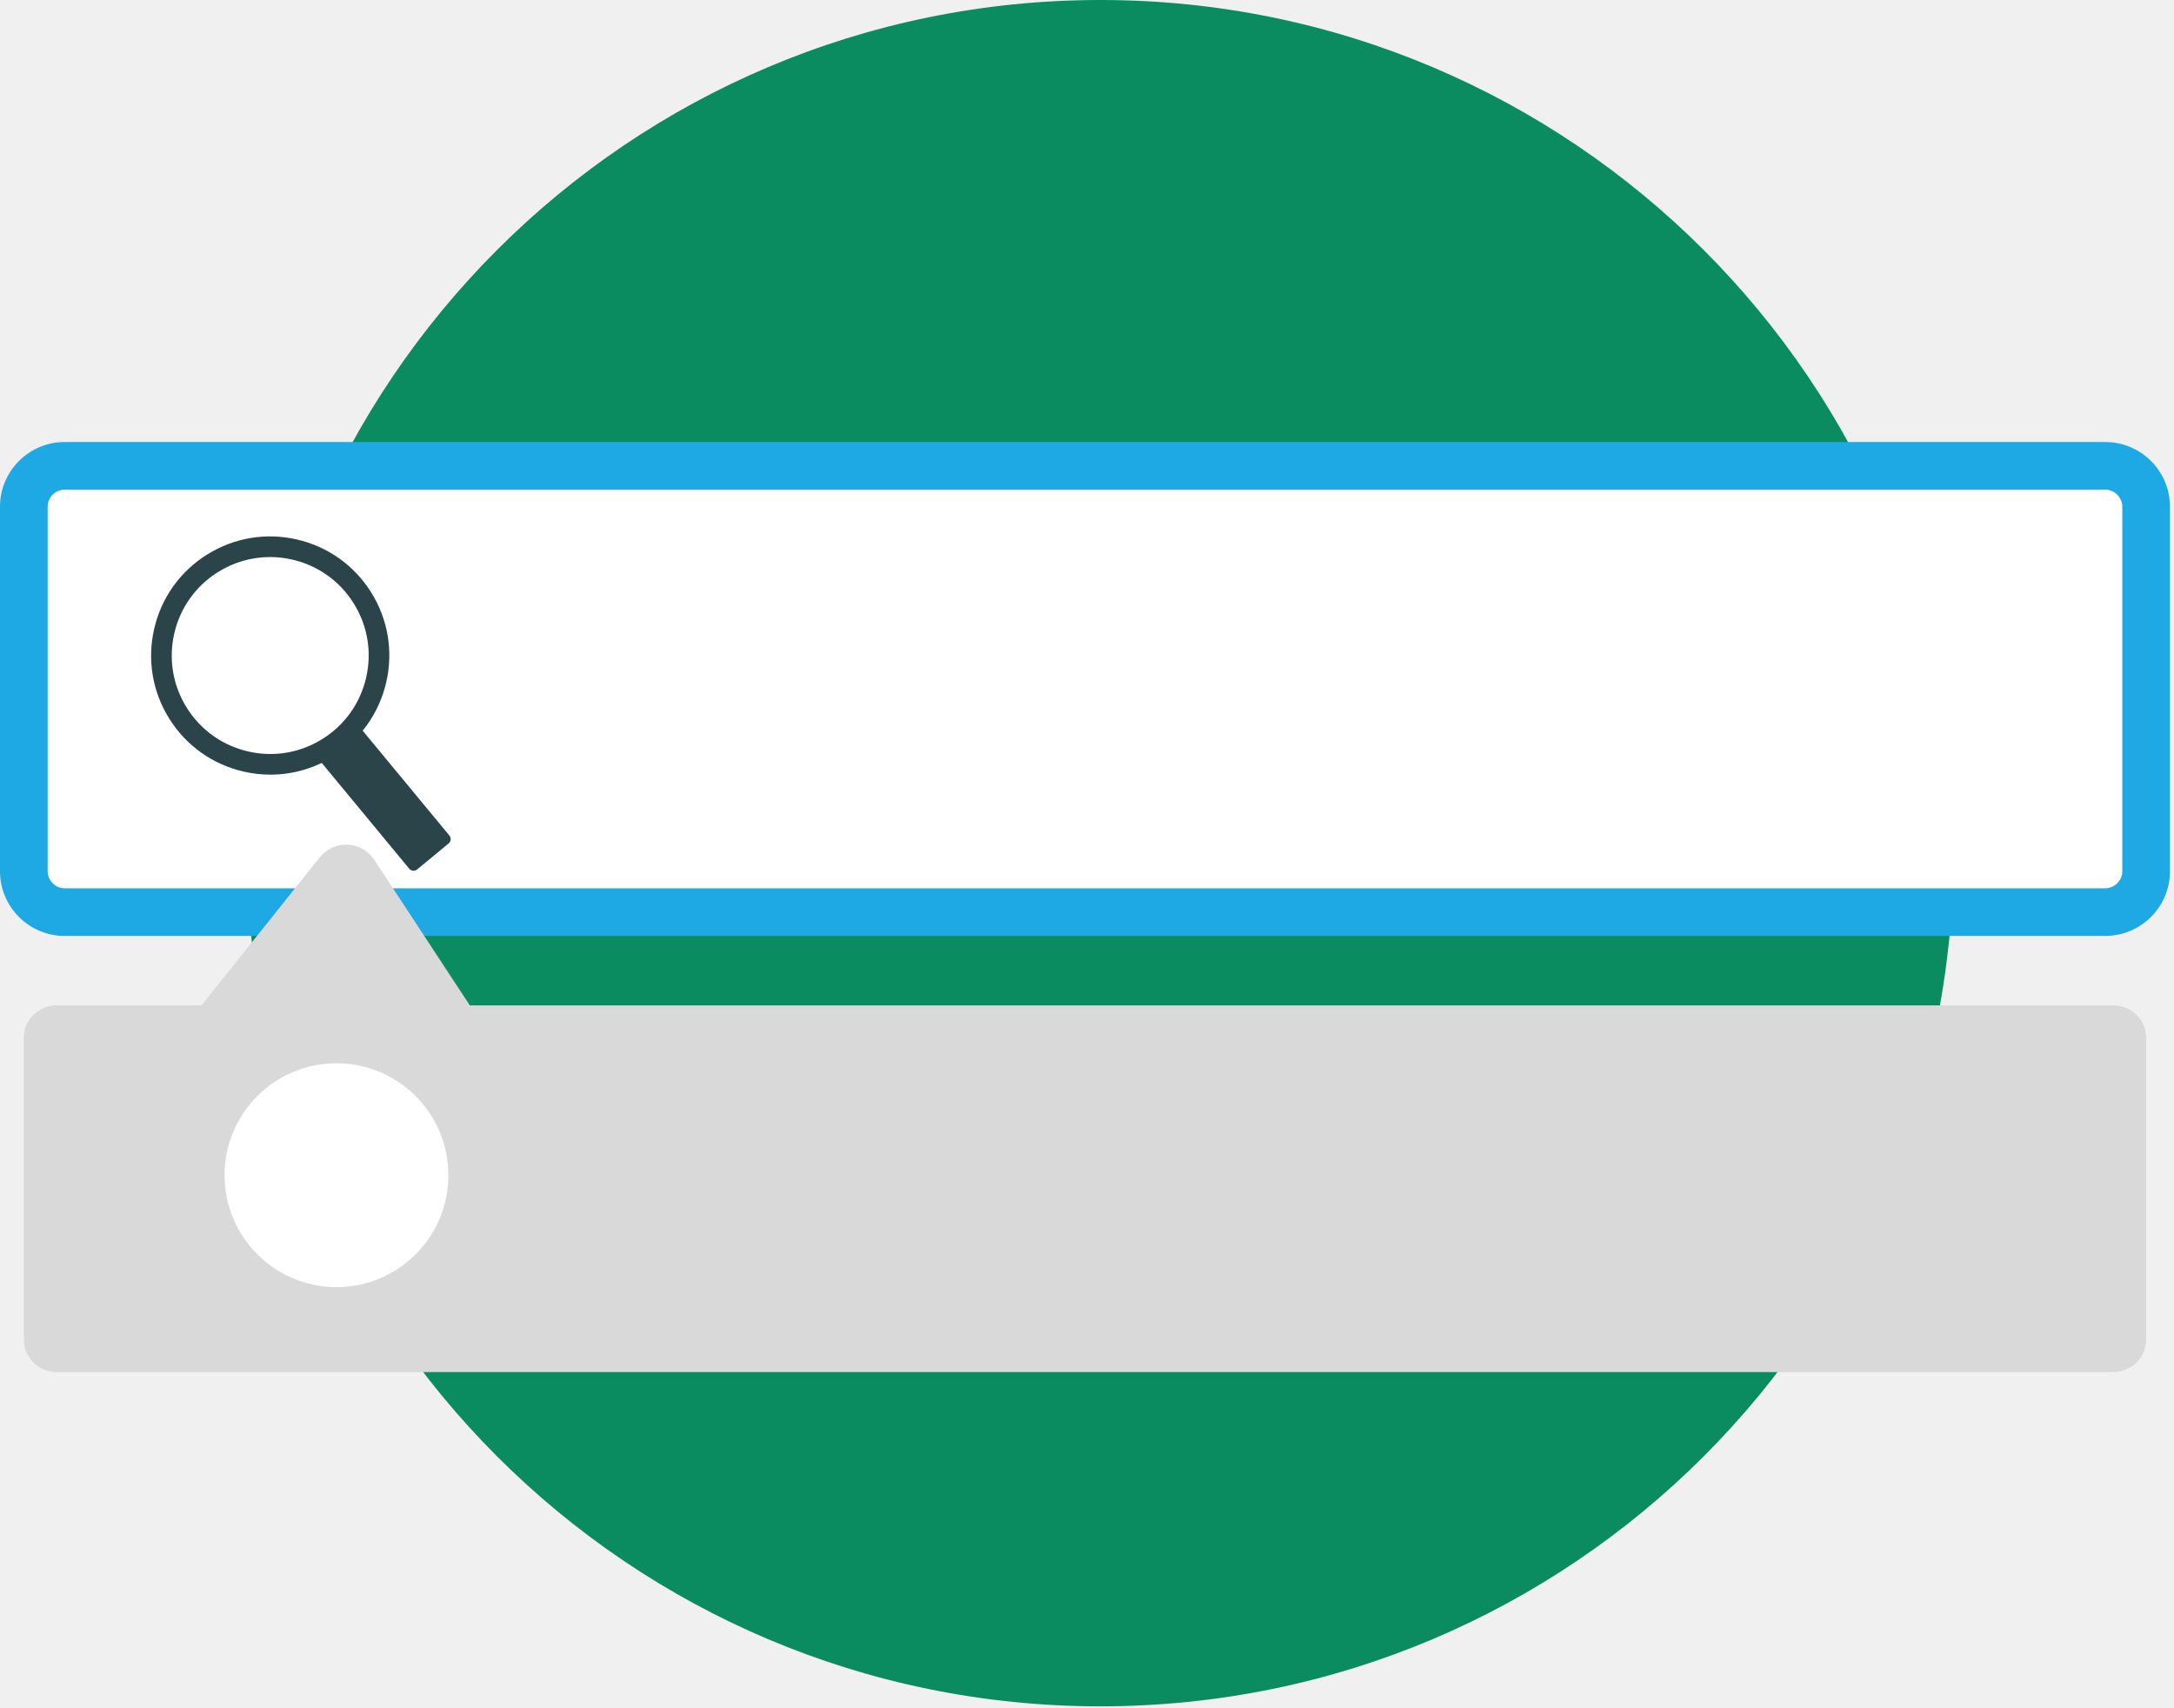
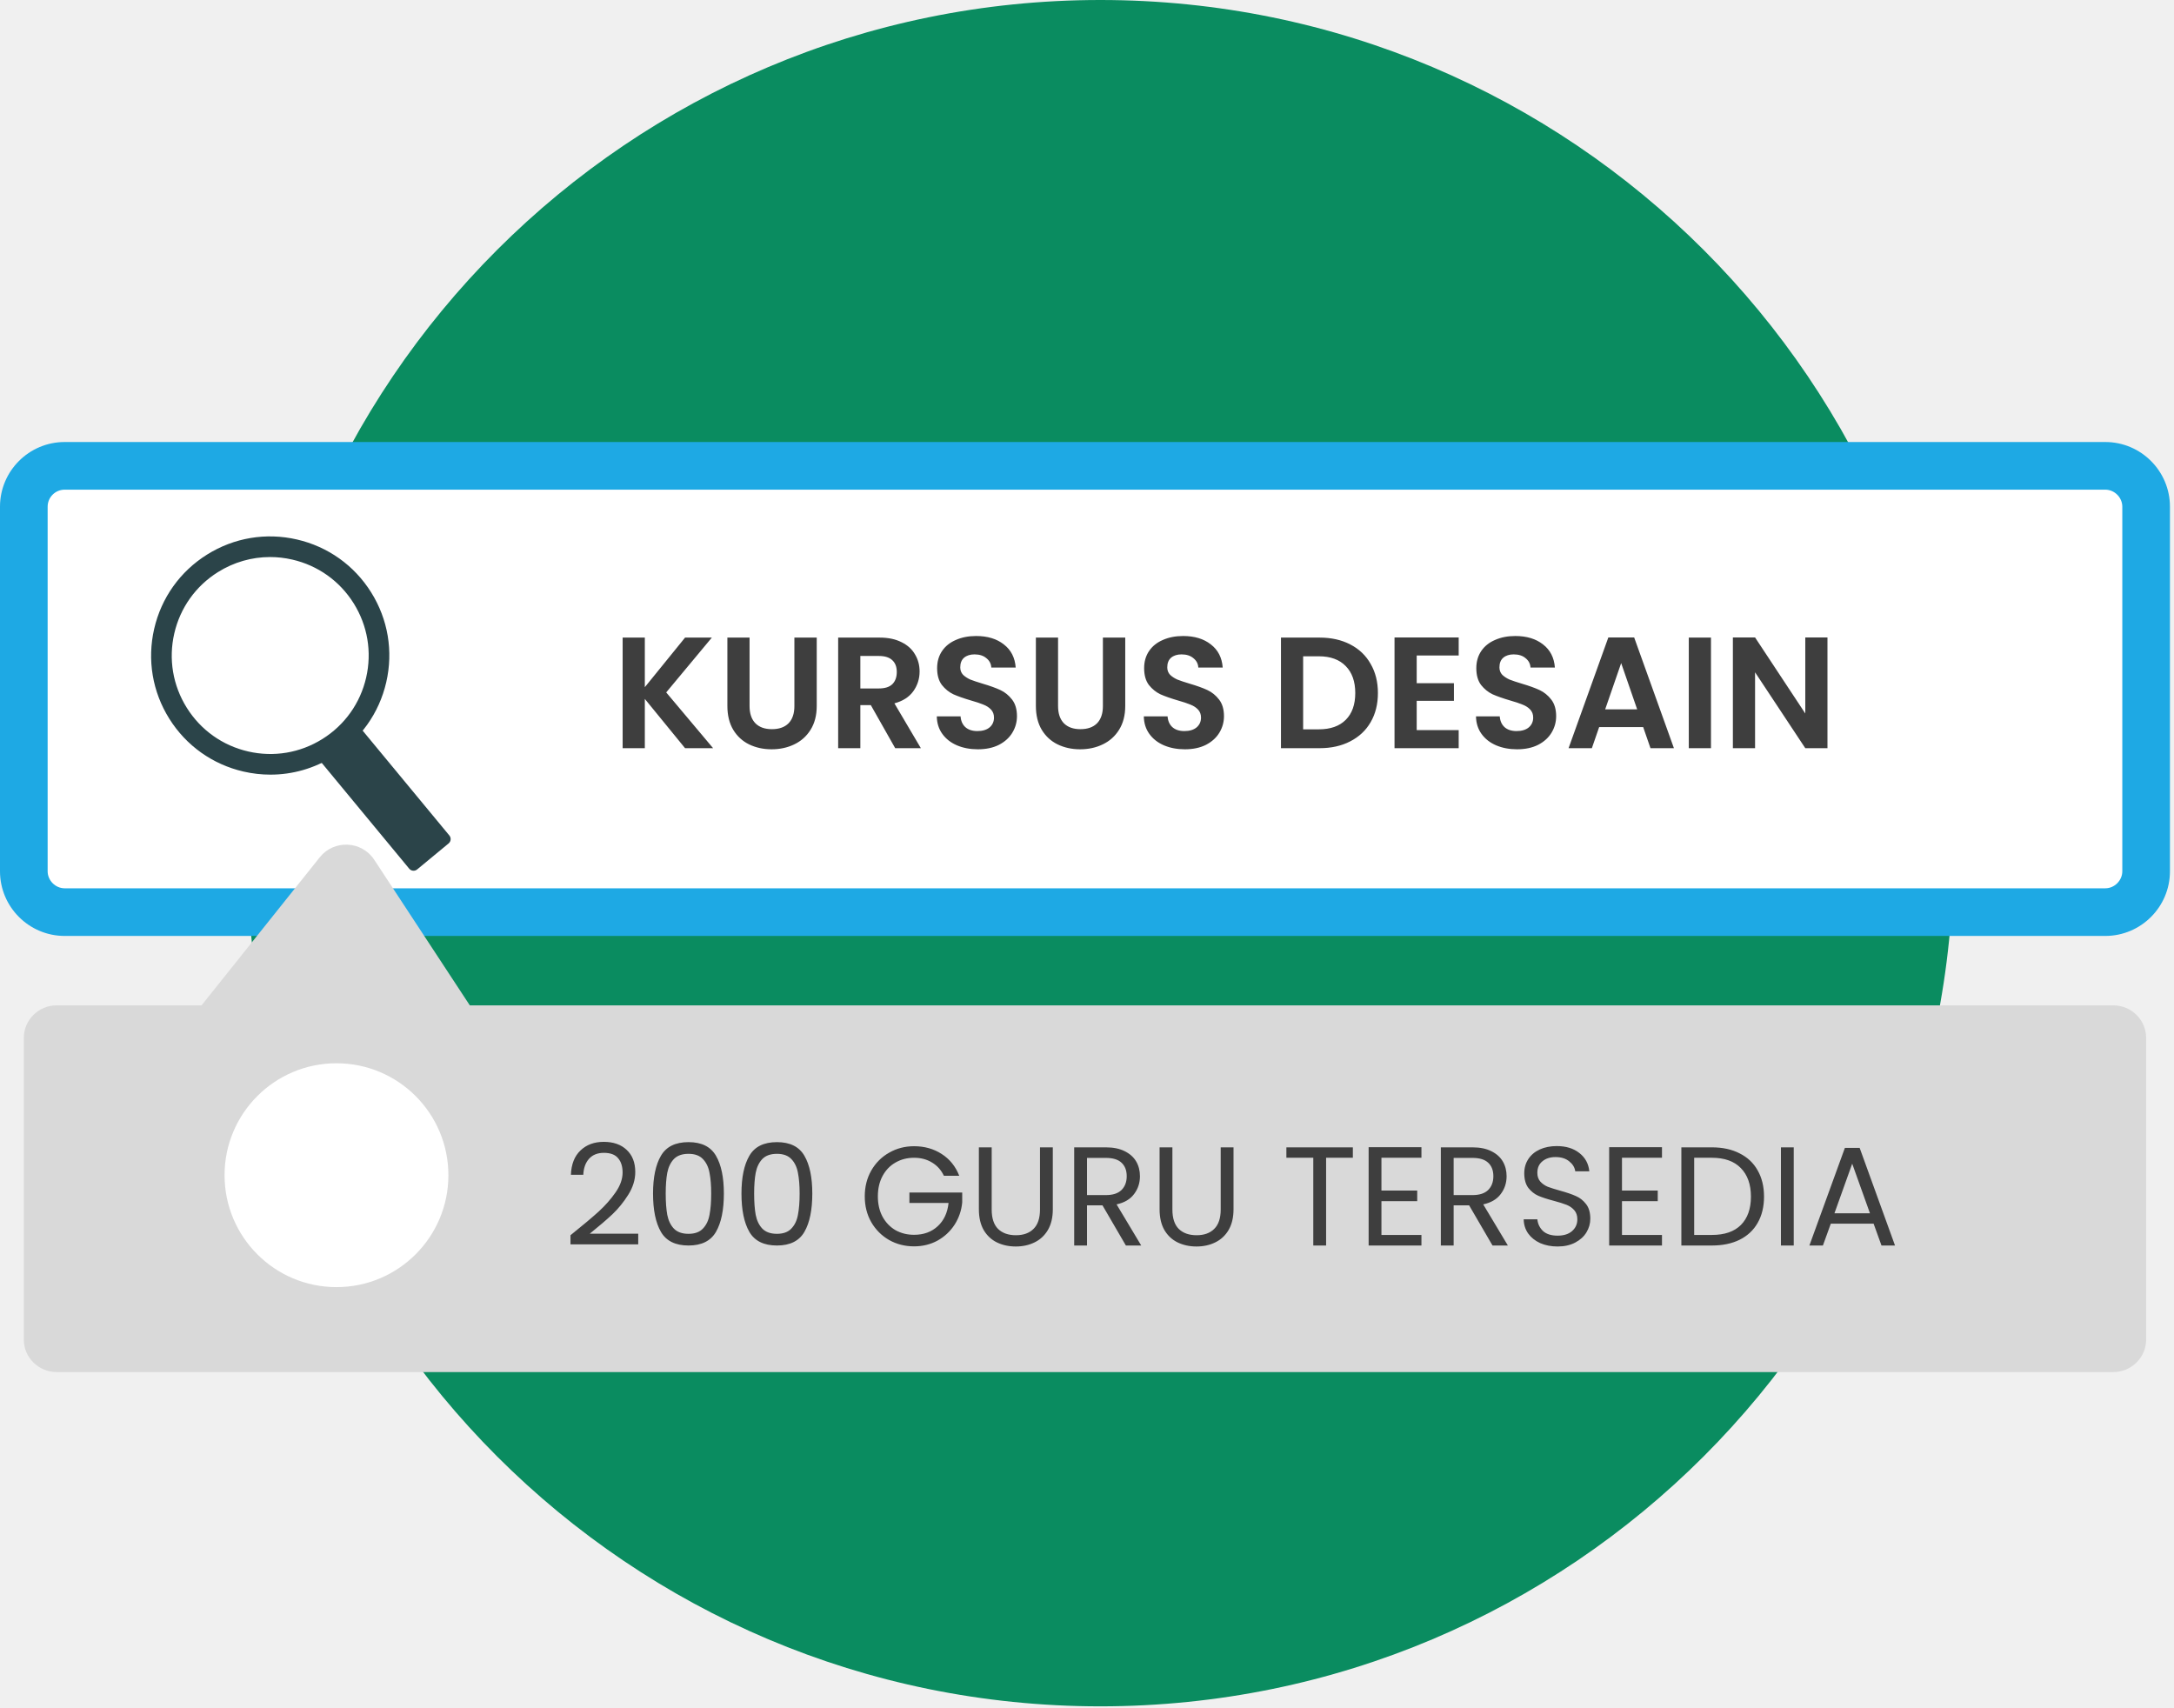
<svg xmlns="http://www.w3.org/2000/svg" width="494" height="388" viewBox="0 0 494 388" fill="none">
  <path d="M443.89 193.854C443.89 300.917 357.098 387.708 250.035 387.708C142.972 387.708 56.181 300.917 56.181 193.854C56.181 86.791 142.972 0 250.035 0C357.098 0 443.89 86.791 443.89 193.854Z" fill="#0A8C60" />
  <path d="M484.494 207.248H8.585C6.841 207.248 5.413 205.82 5.413 204.076V109.019C5.413 107.274 6.841 105.847 8.585 105.847H484.494C486.238 105.847 487.665 107.274 487.665 109.019V204.076C487.665 205.82 486.238 207.248 484.494 207.248Z" fill="white" />
  <path d="M14.693 111.26C12.561 111.26 10.826 112.995 10.826 115.127V197.969C10.826 200.065 12.597 201.836 14.693 201.836H478.387C480.482 201.836 482.253 200.065 482.253 197.969V115.127C482.253 113.03 480.482 111.26 478.387 111.26H14.693ZM478.387 212.66H14.693C6.591 212.66 0 206.07 0 197.969V115.127C0 107.025 6.591 100.434 14.693 100.434H478.387C486.487 100.434 493.079 107.025 493.079 115.127V197.969C493.079 206.07 486.487 212.66 478.387 212.66Z" fill="#1EA9E4" />
  <path d="M38.954 143.975C41.825 131.5 54.264 123.713 66.739 126.583C79.215 129.453 87.001 141.893 84.132 154.368C81.262 166.843 68.822 174.63 56.347 171.76C43.871 168.89 36.084 156.45 38.954 143.975Z" fill="white" />
  <path d="M101.939 191.639L94.79 197.551C94.247 198 93.436 197.924 92.987 197.381L71.672 171.608C71.223 171.066 71.3 170.255 71.843 169.806L78.991 163.894C79.534 163.445 80.345 163.522 80.794 164.064L102.109 189.837C102.558 190.38 102.481 191.191 101.939 191.639Z" fill="#2B4449" />
  <path d="M61.358 126.569C57.211 126.569 53.136 127.73 49.533 129.985C44.469 133.155 40.942 138.108 39.602 143.931C38.263 149.754 39.271 155.749 42.441 160.814C45.611 165.878 50.564 169.405 56.387 170.744C62.209 172.084 68.205 171.076 73.27 167.905C78.335 164.735 81.861 159.783 83.201 153.96C84.54 148.137 83.532 142.142 80.362 137.077C77.192 132.013 72.24 128.486 66.416 127.147C64.736 126.76 63.041 126.569 61.358 126.569ZM61.453 176.011C59.418 176.011 57.369 175.78 55.336 175.313C48.293 173.692 42.302 169.427 38.468 163.301C34.634 157.175 33.414 149.923 35.035 142.88C36.655 135.837 40.92 129.846 47.046 126.012C53.172 122.177 60.424 120.958 67.467 122.578C74.51 124.198 80.5 128.464 84.335 134.59C88.17 140.716 89.389 147.968 87.769 155.011C86.148 162.054 81.882 168.044 75.757 171.879C71.399 174.606 66.47 176.011 61.453 176.011Z" fill="#2B4449" />
  <path d="M480.213 228.435H106.756L85.037 195.351C82.197 191.023 75.898 190.735 72.665 194.784L45.798 228.435H12.866C8.767 228.435 5.413 231.752 5.413 235.805V304.388C5.413 308.441 8.767 311.757 12.866 311.757H480.213C484.312 311.757 487.665 308.441 487.665 304.388V235.805C487.665 231.752 484.312 228.435 480.213 228.435Z" fill="#D9D9D9" />
  <path d="M101.89 267.024C101.89 281.069 90.504 292.456 76.458 292.456C62.413 292.456 51.027 281.069 51.027 267.024C51.027 252.978 62.413 241.592 76.458 241.592C90.504 241.592 101.89 252.978 101.89 267.024Z" fill="white" />
+   <path d="M155.668 170L146.524 158.804V170H141.484V144.872H146.524V156.14L155.668 144.872H161.752L151.384 157.328L162.04 170H155.668ZM170.323 144.872V160.424C170.323 162.128 170.767 163.436 171.655 164.348C172.543 165.236 173.791 165.68 175.399 165.68C177.031 165.68 178.291 165.236 179.179 164.348C180.067 163.436 180.511 162.128 180.511 160.424V144.872H185.587V160.388C185.587 162.524 185.119 164.336 184.183 165.824C183.271 167.288 182.035 168.392 180.475 169.136C178.939 169.88 177.223 170.252 175.327 170.252C173.455 170.252 171.751 169.88 170.215 169.136C168.703 168.392 167.503 167.288 166.615 165.824C165.727 164.336 165.283 162.524 165.283 160.388V144.872H170.323ZM203.417 170L197.873 160.208H195.497V170H190.457V144.872H199.889C201.833 144.872 203.489 145.22 204.857 145.916C206.225 146.588 207.245 147.512 207.917 148.688C208.613 149.84 208.961 151.136 208.961 152.576C208.961 154.232 208.481 155.732 207.521 157.076C206.561 158.396 205.133 159.308 203.237 159.812L209.249 170H203.417ZM195.497 156.428H199.709C201.077 156.428 202.097 156.104 202.769 155.456C203.441 154.784 203.777 153.86 203.777 152.684C203.777 151.532 203.441 150.644 202.769 150.02C202.097 149.372 201.077 149.048 199.709 149.048H195.497V156.428ZM222.195 170.252C220.443 170.252 218.859 169.952 217.443 169.352C216.051 168.752 214.947 167.888 214.131 166.76C213.315 165.632 212.895 164.3 212.871 162.764H218.271C218.343 163.796 218.703 164.612 219.351 165.212C220.023 165.812 220.935 166.112 222.087 166.112C223.263 166.112 224.187 165.836 224.859 165.284C225.531 164.708 225.867 163.964 225.867 163.052C225.867 162.308 225.639 161.696 225.183 161.216C224.727 160.736 224.151 160.364 223.455 160.1C222.783 159.812 221.847 159.5 220.647 159.164C219.015 158.684 217.683 158.216 216.651 157.76C215.643 157.28 214.767 156.572 214.023 155.636C213.303 154.676 212.943 153.404 212.943 151.82C212.943 150.332 213.315 149.036 214.059 147.932C214.803 146.828 215.847 145.988 217.191 145.412C218.535 144.812 220.071 144.512 221.799 144.512C224.391 144.512 226.491 145.148 228.099 146.42C229.731 147.668 230.631 149.42 230.799 151.676H225.255C225.207 150.812 224.835 150.104 224.139 149.552C223.467 148.976 222.567 148.688 221.439 148.688C220.455 148.688 219.663 148.94 219.063 149.444C218.487 149.948 218.199 150.68 218.199 151.64C218.199 152.312 218.415 152.876 218.847 153.332C219.303 153.764 219.855 154.124 220.503 154.412C221.175 154.676 222.111 154.988 223.311 155.348C224.943 155.828 226.275 156.308 227.307 156.788C228.339 157.268 229.227 157.988 229.971 158.948C230.715 159.908 231.087 161.168 231.087 162.728C231.087 164.072 230.739 165.32 230.043 166.472C229.347 167.624 228.327 168.548 226.983 169.244C225.639 169.916 224.043 170.252 222.195 170.252ZM240.425 144.872V160.424C240.425 162.128 240.869 163.436 241.757 164.348C242.645 165.236 243.893 165.68 245.501 165.68C247.133 165.68 248.393 165.236 249.281 164.348C250.169 163.436 250.613 162.128 250.613 160.424V144.872H255.689V160.388C255.689 162.524 255.221 164.336 254.285 165.824C253.373 167.288 252.137 168.392 250.577 169.136C249.041 169.88 247.325 170.252 245.429 170.252C243.557 170.252 241.853 169.88 240.317 169.136C238.805 168.392 237.605 167.288 236.717 165.824C235.829 164.336 235.385 162.524 235.385 160.388V144.872H240.425ZM269.234 170.252C267.482 170.252 265.898 169.952 264.482 169.352C263.09 168.752 261.986 167.888 261.17 166.76C260.354 165.632 259.934 164.3 259.91 162.764H265.31C265.382 163.796 265.742 164.612 266.39 165.212C267.062 165.812 267.974 166.112 269.126 166.112C270.302 166.112 271.226 165.836 271.898 165.284C272.57 164.708 272.906 163.964 272.906 163.052C272.906 162.308 272.678 161.696 272.222 161.216C271.766 160.736 271.19 160.364 270.494 160.1C269.822 159.812 268.886 159.5 267.686 159.164C266.054 158.684 264.722 158.216 263.69 157.76C262.682 157.28 261.806 156.572 261.062 155.636C260.342 154.676 259.982 153.404 259.982 151.82C259.982 150.332 260.354 149.036 261.098 147.932C261.842 146.828 262.886 145.988 264.23 145.412C265.574 144.812 267.11 144.512 268.838 144.512C271.43 144.512 273.53 145.148 275.138 146.42C276.77 147.668 277.67 149.42 277.838 151.676H272.294C272.246 150.812 271.874 150.104 271.178 149.552C270.506 148.976 269.606 148.688 268.478 148.688C267.494 148.688 266.702 148.94 266.102 149.444C265.526 149.948 265.238 150.68 265.238 151.64C265.238 152.312 265.454 152.876 265.886 153.332C266.342 153.764 266.894 154.124 267.542 154.412C268.214 154.676 269.15 154.988 270.35 155.348C271.982 155.828 273.314 156.308 274.346 156.788C275.378 157.268 276.266 157.988 277.01 158.948C277.754 159.908 278.126 161.168 278.126 162.728C278.126 164.072 277.778 165.32 277.082 166.472C276.386 167.624 275.366 168.548 274.022 169.244C272.678 169.916 271.082 170.252 269.234 170.252ZM299.858 144.872C302.498 144.872 304.814 145.388 306.806 146.42C308.822 147.452 310.37 148.928 311.45 150.848C312.554 152.744 313.106 154.952 313.106 157.472C313.106 159.992 312.554 162.2 311.45 164.096C310.37 165.968 308.822 167.42 306.806 168.452C304.814 169.484 302.498 170 299.858 170H291.074V144.872H299.858ZM299.678 165.716C302.318 165.716 304.358 164.996 305.798 163.556C307.238 162.116 307.958 160.088 307.958 157.472C307.958 154.856 307.238 152.816 305.798 151.352C304.358 149.864 302.318 149.12 299.678 149.12H296.114V165.716H299.678ZM321.919 148.94V155.24H330.379V159.236H321.919V165.896H331.459V170H316.879V144.836H331.459V148.94H321.919ZM344.715 170.252C342.963 170.252 341.379 169.952 339.963 169.352C338.571 168.752 337.467 167.888 336.651 166.76C335.835 165.632 335.415 164.3 335.391 162.764H340.791C340.863 163.796 341.223 164.612 341.871 165.212C342.543 165.812 343.455 166.112 344.607 166.112C345.783 166.112 346.707 165.836 347.379 165.284C348.051 164.708 348.387 163.964 348.387 163.052C348.387 162.308 348.159 161.696 347.703 161.216C347.247 160.736 346.671 160.364 345.975 160.1C345.303 159.812 344.367 159.5 343.167 159.164C341.535 158.684 340.203 158.216 339.171 157.76C338.163 157.28 337.287 156.572 336.543 155.636C335.823 154.676 335.463 153.404 335.463 151.82C335.463 150.332 335.835 149.036 336.579 147.932C337.323 146.828 338.367 145.988 339.711 145.412C341.055 144.812 342.591 144.512 344.319 144.512C346.911 144.512 349.011 145.148 350.619 146.42C352.251 147.668 353.151 149.42 353.319 151.676H347.775C347.727 150.812 347.355 150.104 346.659 149.552C345.987 148.976 345.087 148.688 343.959 148.688C342.975 148.688 342.183 148.94 341.583 149.444C341.007 149.948 340.719 150.68 340.719 151.64C340.719 152.312 340.935 152.876 341.367 153.332C341.823 153.764 342.375 154.124 343.023 154.412C343.695 154.676 344.631 154.988 345.831 155.348C347.463 155.828 348.795 156.308 349.827 156.788C350.859 157.268 351.747 157.988 352.491 158.948C353.235 159.908 353.607 161.168 353.607 162.728C353.607 164.072 353.259 165.32 352.563 166.472C351.867 167.624 350.847 168.548 349.503 169.244C348.159 169.916 346.563 170.252 344.715 170.252ZM373.384 165.212H363.376L361.72 170H356.428L365.464 144.836H371.332L380.368 170H375.04L373.384 165.212ZM372.016 161.18L368.38 150.668L364.744 161.18H372.016ZM388.786 144.872V170H383.746V144.872H388.786ZM415.257 170H410.217L398.805 152.756V170H393.765V144.836H398.805L410.217 162.116V144.836H415.257V170Z" fill="#3E3E3E" />
+   <path d="M129.632 280.664C132.341 278.488 134.464 276.707 136 275.32C137.536 273.912 138.827 272.451 139.872 270.936C140.939 269.4 141.472 267.896 141.472 266.424C141.472 265.037 141.131 263.949 140.448 263.16C139.787 262.349 138.709 261.944 137.216 261.944C135.765 261.944 134.635 262.403 133.824 263.32C133.035 264.216 132.608 265.421 132.544 266.936H129.728C129.813 264.547 130.539 262.701 131.904 261.4C133.269 260.099 135.029 259.448 137.184 259.448C139.381 259.448 141.12 260.056 142.4 261.272C143.701 262.488 144.352 264.163 144.352 266.296C144.352 268.067 143.819 269.795 142.752 271.48C141.707 273.144 140.512 274.616 139.168 275.896C137.824 277.155 136.107 278.627 134.016 280.312H145.024V282.744H129.632V280.664ZM148.39 271.192C148.39 267.523 148.988 264.664 150.182 262.616C151.377 260.547 153.468 259.512 156.454 259.512C159.42 259.512 161.5 260.547 162.694 262.616C163.889 264.664 164.486 267.523 164.486 271.192C164.486 274.925 163.889 277.827 162.694 279.896C161.5 281.965 159.42 283 156.454 283C153.468 283 151.377 281.965 150.182 279.896C148.988 277.827 148.39 274.925 148.39 271.192ZM161.606 271.192C161.606 269.336 161.478 267.768 161.222 266.488C160.988 265.187 160.486 264.141 159.718 263.352C158.972 262.563 157.884 262.168 156.454 262.168C155.004 262.168 153.894 262.563 153.126 263.352C152.38 264.141 151.878 265.187 151.622 266.488C151.388 267.768 151.27 269.336 151.27 271.192C151.27 273.112 151.388 274.723 151.622 276.024C151.878 277.325 152.38 278.371 153.126 279.16C153.894 279.949 155.004 280.344 156.454 280.344C157.884 280.344 158.972 279.949 159.718 279.16C160.486 278.371 160.988 277.325 161.222 276.024C161.478 274.723 161.606 273.112 161.606 271.192ZM168.484 271.192C168.484 267.523 169.081 264.664 170.276 262.616C171.471 260.547 173.561 259.512 176.548 259.512C179.513 259.512 181.593 260.547 182.788 262.616C183.983 264.664 184.58 267.523 184.58 271.192C184.58 274.925 183.983 277.827 182.788 279.896C181.593 281.965 179.513 283 176.548 283C173.561 283 171.471 281.965 170.276 279.896C169.081 277.827 168.484 274.925 168.484 271.192ZM181.7 271.192C181.7 269.336 181.572 267.768 181.316 266.488C181.081 265.187 180.58 264.141 179.812 263.352C179.065 262.563 177.977 262.168 176.548 262.168C175.097 262.168 173.988 262.563 173.22 263.352C172.473 264.141 171.972 265.187 171.716 266.488C171.481 267.768 171.364 269.336 171.364 271.192C171.364 273.112 171.481 274.723 171.716 276.024C171.972 277.325 172.473 278.371 173.22 279.16C173.988 279.949 175.097 280.344 176.548 280.344C177.977 280.344 179.065 279.949 179.812 279.16C180.58 278.371 181.081 277.325 181.316 276.024C181.572 274.723 181.7 273.112 181.7 271.192ZM214.485 267.16C213.866 265.859 212.97 264.856 211.797 264.152C210.624 263.427 209.258 263.064 207.701 263.064C206.144 263.064 204.736 263.427 203.477 264.152C202.24 264.856 201.258 265.88 200.533 267.224C199.829 268.547 199.477 270.083 199.477 271.832C199.477 273.581 199.829 275.117 200.533 276.44C201.258 277.763 202.24 278.787 203.477 279.512C204.736 280.216 206.144 280.568 207.701 280.568C209.877 280.568 211.669 279.917 213.077 278.616C214.485 277.315 215.306 275.555 215.541 273.336H206.645V270.968H218.645V273.208C218.474 275.043 217.898 276.728 216.917 278.264C215.936 279.779 214.645 280.984 213.045 281.88C211.445 282.755 209.664 283.192 207.701 283.192C205.632 283.192 203.744 282.712 202.037 281.752C200.33 280.771 198.976 279.416 197.973 277.688C196.992 275.96 196.501 274.008 196.501 271.832C196.501 269.656 196.992 267.704 197.973 265.976C198.976 264.227 200.33 262.872 202.037 261.912C203.744 260.931 205.632 260.44 207.701 260.44C210.069 260.44 212.16 261.027 213.973 262.2C215.808 263.373 217.141 265.027 217.973 267.16H214.485ZM225.343 260.696V274.808C225.343 276.792 225.823 278.264 226.783 279.224C227.765 280.184 229.119 280.664 230.847 280.664C232.554 280.664 233.887 280.184 234.847 279.224C235.829 278.264 236.319 276.792 236.319 274.808V260.696H239.231V274.776C239.231 276.632 238.858 278.2 238.111 279.48C237.365 280.739 236.351 281.677 235.071 282.296C233.813 282.915 232.394 283.224 230.815 283.224C229.237 283.224 227.807 282.915 226.527 282.296C225.269 281.677 224.266 280.739 223.519 279.48C222.794 278.2 222.431 276.632 222.431 274.776V260.696H225.343ZM255.833 283L250.521 273.88H247.001V283H244.089V260.696H251.289C252.974 260.696 254.393 260.984 255.545 261.56C256.718 262.136 257.593 262.915 258.169 263.896C258.745 264.877 259.033 265.997 259.033 267.256C259.033 268.792 258.585 270.147 257.689 271.32C256.814 272.493 255.492 273.272 253.721 273.656L259.321 283H255.833ZM247.001 271.544H251.289C252.868 271.544 254.052 271.16 254.841 270.392C255.63 269.603 256.025 268.557 256.025 267.256C256.025 265.933 255.63 264.909 254.841 264.184C254.073 263.459 252.889 263.096 251.289 263.096H247.001V271.544ZM266.406 260.696V274.808C266.406 276.792 266.886 278.264 267.846 279.224C268.827 280.184 270.182 280.664 271.91 280.664C273.616 280.664 274.95 280.184 275.91 279.224C276.891 278.264 277.382 276.792 277.382 274.808V260.696H280.294V274.776C280.294 276.632 279.92 278.2 279.174 279.48C278.427 280.739 277.414 281.677 276.134 282.296C274.875 282.915 273.456 283.224 271.878 283.224C270.299 283.224 268.87 282.915 267.59 282.296C266.331 281.677 265.328 280.739 264.582 279.48C263.856 278.2 263.494 276.632 263.494 274.776V260.696H266.406ZM307.411 260.696V263.064H301.331V283H298.419V263.064H292.307V260.696H307.411ZM313.907 263.064V270.52H322.035V272.92H313.907V280.6H322.995V283H310.995V260.664H322.995V263.064H313.907ZM339.146 283L333.834 273.88H330.314V283H327.402V260.696H334.602C336.287 260.696 337.706 260.984 338.858 261.56C340.031 262.136 340.906 262.915 341.482 263.896C342.058 264.877 342.346 265.997 342.346 267.256C342.346 268.792 341.898 270.147 341.002 271.32C340.127 272.493 338.804 273.272 337.034 273.656L342.634 283H339.146ZM330.314 271.544H334.602C336.18 271.544 337.364 271.16 338.154 270.392C338.943 269.603 339.338 268.557 339.338 267.256C339.338 265.933 338.943 264.909 338.154 264.184C337.386 263.459 336.202 263.096 334.602 263.096H330.314V271.544ZM353.942 283.224C352.47 283.224 351.148 282.968 349.974 282.456C348.822 281.923 347.916 281.197 347.254 280.28C346.593 279.341 346.252 278.264 346.23 277.048H349.334C349.441 278.093 349.868 278.979 350.614 279.704C351.382 280.408 352.492 280.76 353.942 280.76C355.329 280.76 356.417 280.419 357.206 279.736C358.017 279.032 358.422 278.136 358.422 277.048C358.422 276.195 358.188 275.501 357.718 274.968C357.249 274.435 356.662 274.029 355.958 273.752C355.254 273.475 354.305 273.176 353.11 272.856C351.638 272.472 350.454 272.088 349.558 271.704C348.684 271.32 347.926 270.723 347.286 269.912C346.668 269.08 346.358 267.971 346.358 266.584C346.358 265.368 346.668 264.291 347.286 263.352C347.905 262.413 348.769 261.688 349.878 261.176C351.009 260.664 352.3 260.408 353.75 260.408C355.841 260.408 357.548 260.931 358.87 261.976C360.214 263.021 360.972 264.408 361.142 266.136H357.942C357.836 265.283 357.388 264.536 356.598 263.896C355.809 263.235 354.764 262.904 353.462 262.904C352.246 262.904 351.254 263.224 350.486 263.864C349.718 264.483 349.334 265.357 349.334 266.488C349.334 267.299 349.558 267.96 350.006 268.472C350.476 268.984 351.041 269.379 351.702 269.656C352.385 269.912 353.334 270.211 354.55 270.552C356.022 270.957 357.206 271.363 358.102 271.768C358.998 272.152 359.766 272.76 360.406 273.592C361.046 274.403 361.366 275.512 361.366 276.92C361.366 278.008 361.078 279.032 360.502 279.992C359.926 280.952 359.073 281.731 357.942 282.328C356.812 282.925 355.478 283.224 353.942 283.224ZM368.564 263.064V270.52H376.692V272.92H368.564V280.6H377.652V283H365.652V260.664H377.652V263.064H368.564ZM389.002 260.696C391.434 260.696 393.535 261.155 395.306 262.072C397.098 262.968 398.463 264.259 399.402 265.944C400.362 267.629 400.842 269.613 400.842 271.896C400.842 274.179 400.362 276.163 399.402 277.848C398.463 279.512 397.098 280.792 395.306 281.688C393.535 282.563 391.434 283 389.002 283H382.058V260.696H389.002ZM389.002 280.6C391.882 280.6 394.079 279.843 395.594 278.328C397.108 276.792 397.866 274.648 397.866 271.896C397.866 269.123 397.098 266.957 395.562 265.4C394.047 263.843 391.86 263.064 389.002 263.064H384.97V280.6H389.002ZM407.595 260.696V283H404.683V260.696H407.595ZM425.742 278.04H416.014L414.222 283H411.15L419.214 260.824H422.574L430.606 283H427.534L425.742 278.04ZM424.91 275.672L420.878 264.408L416.846 275.672H424.91Z" fill="#3E3E3E" />
</svg>
